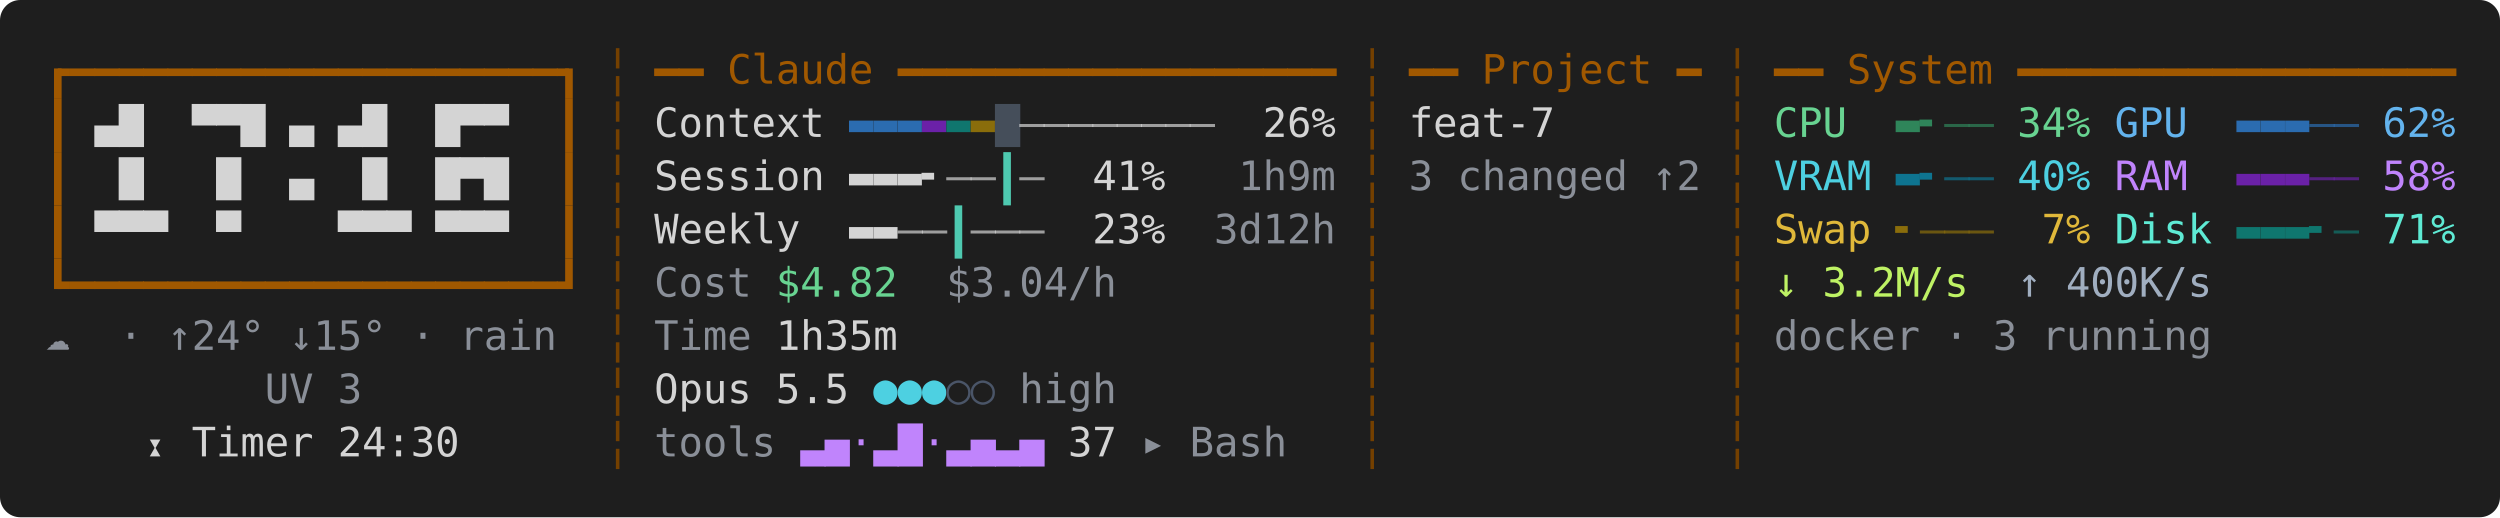
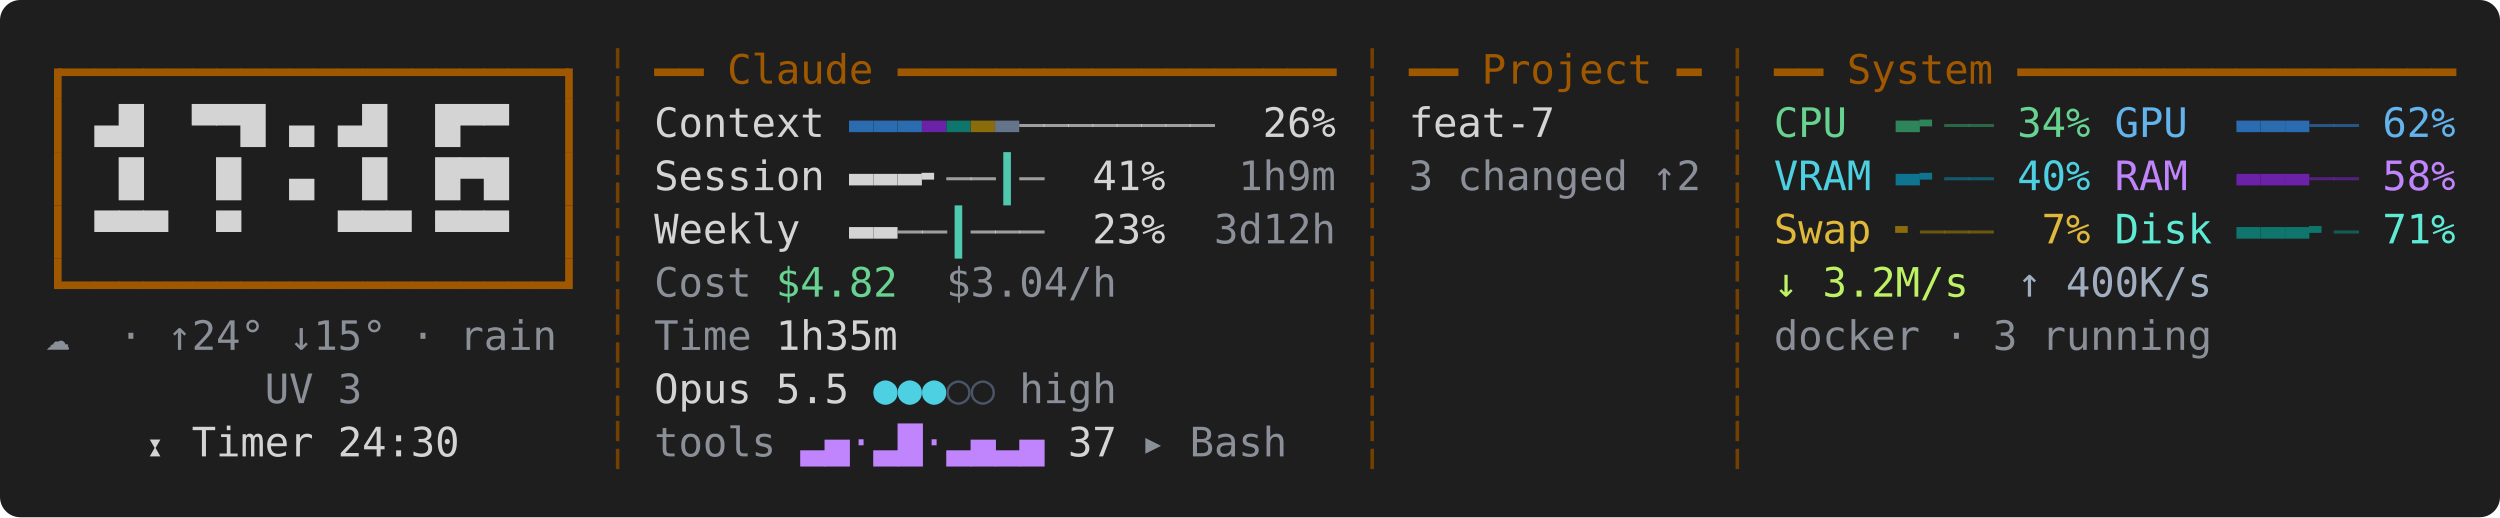
<svg xmlns="http://www.w3.org/2000/svg" width="986" height="204" viewBox="0 0 986 204" font-family="DejaVu Sans Mono, Menlo, Consolas, monospace" font-size="16">
  <rect width="986" height="204" rx="8" fill="#1e1e1e" />
  <line x1="22.8" y1="28.5" x2="27.6" y2="28.5" stroke="#a05800" stroke-width="3" />
  <line x1="22.8" y1="27.0" x2="22.8" y2="39.0" stroke="#a05800" stroke-width="3" />
  <line x1="27.6" y1="28.5" x2="37.6" y2="28.5" stroke="#a05800" stroke-width="3" />
  <line x1="37.2" y1="28.5" x2="47.2" y2="28.5" stroke="#a05800" stroke-width="3" />
  <line x1="46.8" y1="28.5" x2="56.8" y2="28.5" stroke="#a05800" stroke-width="3" />
  <line x1="56.4" y1="28.5" x2="66.4" y2="28.5" stroke="#a05800" stroke-width="3" />
  <line x1="66.0" y1="28.5" x2="76.0" y2="28.5" stroke="#a05800" stroke-width="3" />
  <line x1="75.6" y1="28.5" x2="85.6" y2="28.5" stroke="#a05800" stroke-width="3" />
  <line x1="85.2" y1="28.5" x2="95.2" y2="28.5" stroke="#a05800" stroke-width="3" />
  <line x1="94.8" y1="28.5" x2="104.8" y2="28.5" stroke="#a05800" stroke-width="3" />
  <line x1="104.4" y1="28.5" x2="114.4" y2="28.5" stroke="#a05800" stroke-width="3" />
  <line x1="114.0" y1="28.5" x2="124.0" y2="28.5" stroke="#a05800" stroke-width="3" />
  <line x1="123.6" y1="28.5" x2="133.6" y2="28.5" stroke="#a05800" stroke-width="3" />
  <line x1="133.2" y1="28.5" x2="143.2" y2="28.5" stroke="#a05800" stroke-width="3" />
  <line x1="142.8" y1="28.5" x2="152.8" y2="28.5" stroke="#a05800" stroke-width="3" />
  <line x1="152.4" y1="28.5" x2="162.4" y2="28.5" stroke="#a05800" stroke-width="3" />
  <line x1="162.0" y1="28.5" x2="172.0" y2="28.5" stroke="#a05800" stroke-width="3" />
  <line x1="171.6" y1="28.5" x2="181.6" y2="28.5" stroke="#a05800" stroke-width="3" />
  <line x1="181.2" y1="28.5" x2="191.2" y2="28.5" stroke="#a05800" stroke-width="3" />
  <line x1="190.8" y1="28.5" x2="200.8" y2="28.5" stroke="#a05800" stroke-width="3" />
  <line x1="200.4" y1="28.5" x2="210.4" y2="28.5" stroke="#a05800" stroke-width="3" />
  <line x1="210.0" y1="28.5" x2="220.0" y2="28.5" stroke="#a05800" stroke-width="3" />
  <line x1="224.4" y1="28.5" x2="219.6" y2="28.5" stroke="#a05800" stroke-width="3" />
  <line x1="224.4" y1="27.0" x2="224.4" y2="39.0" stroke="#a05800" stroke-width="3" />
  <line x1="243.6" y1="19" x2="243.6" y2="27.0" stroke="#744000" stroke-width="1.4" />
  <line x1="243.6" y1="30.0" x2="243.6" y2="38" stroke="#744000" stroke-width="1.4" />
  <line x1="258.0" y1="28.5" x2="268.0" y2="28.5" stroke="#a05800" stroke-width="3" />
  <line x1="267.6" y1="28.5" x2="277.6" y2="28.5" stroke="#a05800" stroke-width="3" />
  <text x="286.8" y="33" fill="#a05800">C</text>
  <text x="296.4" y="33" fill="#a05800">l</text>
  <text x="306.0" y="33" fill="#a05800">a</text>
  <text x="315.6" y="33" fill="#a05800">u</text>
  <text x="325.2" y="33" fill="#a05800">d</text>
  <text x="334.8" y="33" fill="#a05800">e</text>
  <line x1="354.0" y1="28.5" x2="364.0" y2="28.5" stroke="#a05800" stroke-width="3" />
  <line x1="363.6" y1="28.5" x2="373.6" y2="28.5" stroke="#a05800" stroke-width="3" />
  <line x1="373.2" y1="28.5" x2="383.2" y2="28.5" stroke="#a05800" stroke-width="3" />
  <line x1="382.8" y1="28.5" x2="392.8" y2="28.5" stroke="#a05800" stroke-width="3" />
  <line x1="392.4" y1="28.5" x2="402.4" y2="28.5" stroke="#a05800" stroke-width="3" />
  <line x1="402.0" y1="28.5" x2="412.0" y2="28.5" stroke="#a05800" stroke-width="3" />
  <line x1="411.6" y1="28.5" x2="421.6" y2="28.5" stroke="#a05800" stroke-width="3" />
  <line x1="421.2" y1="28.5" x2="431.2" y2="28.5" stroke="#a05800" stroke-width="3" />
  <line x1="430.8" y1="28.5" x2="440.8" y2="28.5" stroke="#a05800" stroke-width="3" />
  <line x1="440.4" y1="28.5" x2="450.4" y2="28.5" stroke="#a05800" stroke-width="3" />
  <line x1="450.0" y1="28.5" x2="460.0" y2="28.5" stroke="#a05800" stroke-width="3" />
  <line x1="459.6" y1="28.5" x2="469.6" y2="28.5" stroke="#a05800" stroke-width="3" />
  <line x1="469.2" y1="28.5" x2="479.2" y2="28.5" stroke="#a05800" stroke-width="3" />
  <line x1="478.8" y1="28.5" x2="488.8" y2="28.5" stroke="#a05800" stroke-width="3" />
  <line x1="488.4" y1="28.5" x2="498.4" y2="28.5" stroke="#a05800" stroke-width="3" />
  <line x1="498.0" y1="28.5" x2="508.0" y2="28.5" stroke="#a05800" stroke-width="3" />
  <line x1="507.6" y1="28.5" x2="517.6" y2="28.5" stroke="#a05800" stroke-width="3" />
  <line x1="517.2" y1="28.5" x2="527.2" y2="28.5" stroke="#a05800" stroke-width="3" />
  <line x1="541.2" y1="19" x2="541.2" y2="27.0" stroke="#744000" stroke-width="1.4" />
  <line x1="541.2" y1="30.0" x2="541.2" y2="38" stroke="#744000" stroke-width="1.4" />
  <line x1="555.6" y1="28.5" x2="565.6" y2="28.5" stroke="#a05800" stroke-width="3" />
  <line x1="565.2" y1="28.5" x2="575.2" y2="28.5" stroke="#a05800" stroke-width="3" />
  <text x="584.4" y="33" fill="#a05800">P</text>
  <text x="594.0" y="33" fill="#a05800">r</text>
  <text x="603.6" y="33" fill="#a05800">o</text>
  <text x="613.2" y="33" fill="#a05800">j</text>
  <text x="622.8" y="33" fill="#a05800">e</text>
  <text x="632.4" y="33" fill="#a05800">c</text>
  <text x="642.0" y="33" fill="#a05800">t</text>
  <line x1="661.2" y1="28.5" x2="671.2" y2="28.5" stroke="#a05800" stroke-width="3" />
  <line x1="685.2" y1="19" x2="685.2" y2="27.0" stroke="#744000" stroke-width="1.4" />
  <line x1="685.2" y1="30.0" x2="685.2" y2="38" stroke="#744000" stroke-width="1.4" />
  <line x1="699.6" y1="28.5" x2="709.6" y2="28.5" stroke="#a05800" stroke-width="3" />
  <line x1="709.2" y1="28.5" x2="719.2" y2="28.5" stroke="#a05800" stroke-width="3" />
  <text x="728.4" y="33" fill="#a05800">S</text>
  <text x="738.0" y="33" fill="#a05800">y</text>
  <text x="747.6" y="33" fill="#a05800">s</text>
  <text x="757.2" y="33" fill="#a05800">t</text>
  <text x="766.8" y="33" fill="#a05800">e</text>
  <text x="776.4" y="33" fill="#a05800">m</text>
  <line x1="795.6" y1="28.5" x2="805.6" y2="28.5" stroke="#a05800" stroke-width="3" />
  <line x1="805.2" y1="28.5" x2="815.2" y2="28.5" stroke="#a05800" stroke-width="3" />
  <line x1="814.8" y1="28.5" x2="824.8" y2="28.5" stroke="#a05800" stroke-width="3" />
  <line x1="824.4" y1="28.5" x2="834.4" y2="28.5" stroke="#a05800" stroke-width="3" />
  <line x1="834.0" y1="28.5" x2="844.0" y2="28.5" stroke="#a05800" stroke-width="3" />
  <line x1="843.6" y1="28.5" x2="853.6" y2="28.5" stroke="#a05800" stroke-width="3" />
  <line x1="853.2" y1="28.5" x2="863.2" y2="28.5" stroke="#a05800" stroke-width="3" />
  <line x1="862.8" y1="28.5" x2="872.8" y2="28.5" stroke="#a05800" stroke-width="3" />
  <line x1="872.4" y1="28.5" x2="882.4" y2="28.5" stroke="#a05800" stroke-width="3" />
  <line x1="882.0" y1="28.5" x2="892.0" y2="28.5" stroke="#a05800" stroke-width="3" />
  <line x1="891.6" y1="28.5" x2="901.6" y2="28.5" stroke="#a05800" stroke-width="3" />
  <line x1="901.2" y1="28.5" x2="911.2" y2="28.5" stroke="#a05800" stroke-width="3" />
  <line x1="910.8" y1="28.5" x2="920.8" y2="28.5" stroke="#a05800" stroke-width="3" />
  <line x1="920.4" y1="28.5" x2="930.4" y2="28.5" stroke="#a05800" stroke-width="3" />
  <line x1="930.0" y1="28.5" x2="940.0" y2="28.5" stroke="#a05800" stroke-width="3" />
  <line x1="939.6" y1="28.5" x2="949.6" y2="28.5" stroke="#a05800" stroke-width="3" />
  <line x1="949.2" y1="28.5" x2="959.2" y2="28.5" stroke="#a05800" stroke-width="3" />
  <line x1="958.8" y1="28.5" x2="968.8" y2="28.5" stroke="#a05800" stroke-width="3" />
  <line x1="22.8" y1="39" x2="22.8" y2="60" stroke="#a05800" stroke-width="3" />
  <rect x="37.2" y="49.5" width="10.0" height="8.5" fill="#d4d4d4" />
  <rect x="46.8" y="41" width="10.0" height="17" fill="#d4d4d4" />
  <rect x="75.6" y="41" width="10.0" height="8.5" fill="#d4d4d4" />
  <rect x="85.2" y="41" width="10.0" height="8.5" fill="#d4d4d4" />
  <rect x="94.8" y="41" width="10.0" height="17" fill="#d4d4d4" />
  <rect x="114.0" y="49.5" width="10.0" height="8.5" fill="#d4d4d4" />
  <rect x="133.2" y="49.5" width="10.0" height="8.5" fill="#d4d4d4" />
  <rect x="142.8" y="41" width="10.0" height="17" fill="#d4d4d4" />
  <rect x="171.6" y="41" width="10.0" height="17" fill="#d4d4d4" />
  <rect x="181.2" y="41" width="10.0" height="8.5" fill="#d4d4d4" />
  <rect x="190.8" y="41" width="10.0" height="8.5" fill="#d4d4d4" />
  <line x1="224.4" y1="39" x2="224.4" y2="60" stroke="#a05800" stroke-width="3" />
  <line x1="243.6" y1="40" x2="243.6" y2="48.0" stroke="#744000" stroke-width="1.4" />
  <line x1="243.6" y1="51.0" x2="243.6" y2="59" stroke="#744000" stroke-width="1.4" />
  <text x="258.0" y="54" fill="#d4d4d4">C</text>
  <text x="267.6" y="54" fill="#d4d4d4">o</text>
  <text x="277.2" y="54" fill="#d4d4d4">n</text>
  <text x="286.8" y="54" fill="#d4d4d4">t</text>
  <text x="296.4" y="54" fill="#d4d4d4">e</text>
  <text x="306.0" y="54" fill="#d4d4d4">x</text>
  <text x="315.6" y="54" fill="#d4d4d4">t</text>
  <text x="334.8" y="54" fill="#2b6cb0">▬</text>
  <text x="344.4" y="54" fill="#2b6cb0">▬</text>
  <text x="354.0" y="54" fill="#2b6cb0">▬</text>
  <text x="363.6" y="54" fill="#6b21a8">▬</text>
  <text x="373.2" y="54" fill="#0f766e">▬</text>
  <text x="382.8" y="54" fill="#8a6d0b">▬</text>
-   <rect x="392.4" y="41" width="10.0" height="17" fill="#64748b" opacity="0.55" />
+   <text x="392.4" y="54" fill="#64748b">▬</text>
  <line x1="402.0" y1="49.5" x2="412.0" y2="49.5" stroke="#d4d4d4" stroke-width="1.2" opacity="0.7" />
  <line x1="411.6" y1="49.5" x2="421.6" y2="49.5" stroke="#d4d4d4" stroke-width="1.2" opacity="0.7" />
  <line x1="421.2" y1="49.5" x2="431.2" y2="49.5" stroke="#d4d4d4" stroke-width="1.2" opacity="0.7" />
  <line x1="430.8" y1="49.5" x2="440.8" y2="49.5" stroke="#d4d4d4" stroke-width="1.2" opacity="0.7" />
  <line x1="440.4" y1="49.5" x2="450.4" y2="49.5" stroke="#d4d4d4" stroke-width="1.2" opacity="0.7" />
  <line x1="450.0" y1="49.5" x2="460.0" y2="49.5" stroke="#d4d4d4" stroke-width="1.2" opacity="0.7" />
  <line x1="459.6" y1="49.5" x2="469.6" y2="49.5" stroke="#d4d4d4" stroke-width="1.2" opacity="0.7" />
  <line x1="469.2" y1="49.5" x2="479.2" y2="49.5" stroke="#d4d4d4" stroke-width="1.2" opacity="0.7" />
  <text x="498.0" y="54" fill="#d4d4d4">2</text>
  <text x="507.6" y="54" fill="#d4d4d4">6</text>
  <text x="517.2" y="54" fill="#d4d4d4">%</text>
  <line x1="541.2" y1="40" x2="541.2" y2="48.0" stroke="#744000" stroke-width="1.4" />
  <line x1="541.2" y1="51.0" x2="541.2" y2="59" stroke="#744000" stroke-width="1.4" />
  <text x="555.6" y="54" fill="#d4d4d4">f</text>
  <text x="565.2" y="54" fill="#d4d4d4">e</text>
  <text x="574.8" y="54" fill="#d4d4d4">a</text>
  <text x="584.4" y="54" fill="#d4d4d4">t</text>
  <text x="594.0" y="54" fill="#d4d4d4">-</text>
  <text x="603.6" y="54" fill="#d4d4d4">7</text>
  <line x1="685.2" y1="40" x2="685.2" y2="48.0" stroke="#744000" stroke-width="1.4" />
  <line x1="685.2" y1="51.0" x2="685.2" y2="59" stroke="#744000" stroke-width="1.4" />
  <text x="699.6" y="54" fill="#68d391">C</text>
  <text x="709.2" y="54" fill="#68d391">P</text>
  <text x="718.8" y="54" fill="#68d391">U</text>
  <text x="747.6" y="54" fill="#2f855a">▬</text>
  <text x="757.2" y="54" fill="#2f855a">╸</text>
  <line x1="766.8" y1="49.5" x2="776.8" y2="49.5" stroke="#2f855a" stroke-width="1.2" opacity="0.7" />
  <line x1="776.4" y1="49.5" x2="786.4" y2="49.5" stroke="#2f855a" stroke-width="1.2" opacity="0.7" />
  <text x="795.6" y="54" fill="#68d391">3</text>
  <text x="805.2" y="54" fill="#68d391">4</text>
  <text x="814.8" y="54" fill="#68d391">%</text>
  <text x="834.0" y="54" fill="#63b3ed">G</text>
  <text x="843.6" y="54" fill="#63b3ed">P</text>
  <text x="853.2" y="54" fill="#63b3ed">U</text>
  <text x="882.0" y="54" fill="#2b6cb0">▬</text>
  <text x="891.6" y="54" fill="#2b6cb0">▬</text>
  <text x="901.2" y="54" fill="#2b6cb0">▬</text>
  <line x1="910.8" y1="49.5" x2="920.8" y2="49.5" stroke="#2b6cb0" stroke-width="1.2" opacity="0.7" />
  <line x1="920.4" y1="49.5" x2="930.4" y2="49.5" stroke="#2b6cb0" stroke-width="1.2" opacity="0.7" />
  <text x="939.6" y="54" fill="#63b3ed">6</text>
  <text x="949.2" y="54" fill="#63b3ed">2</text>
  <text x="958.8" y="54" fill="#63b3ed">%</text>
  <line x1="22.8" y1="60" x2="22.8" y2="81" stroke="#a05800" stroke-width="3" />
  <rect x="46.8" y="62" width="10.0" height="17" fill="#d4d4d4" />
  <rect x="85.2" y="62" width="10.0" height="17" fill="#d4d4d4" />
  <rect x="114.0" y="70.5" width="10.0" height="8.5" fill="#d4d4d4" />
  <rect x="142.8" y="62" width="10.0" height="17" fill="#d4d4d4" />
  <rect x="171.6" y="62" width="10.0" height="17" fill="#d4d4d4" />
  <rect x="181.2" y="62" width="10.0" height="8.5" fill="#d4d4d4" />
  <rect x="190.8" y="62" width="10.0" height="17" fill="#d4d4d4" />
  <line x1="224.4" y1="60" x2="224.4" y2="81" stroke="#a05800" stroke-width="3" />
  <line x1="243.6" y1="61" x2="243.6" y2="69.0" stroke="#744000" stroke-width="1.4" />
  <line x1="243.6" y1="72.0" x2="243.6" y2="80" stroke="#744000" stroke-width="1.4" />
  <text x="258.0" y="75" fill="#d4d4d4">S</text>
  <text x="267.6" y="75" fill="#d4d4d4">e</text>
  <text x="277.2" y="75" fill="#d4d4d4">s</text>
  <text x="286.8" y="75" fill="#d4d4d4">s</text>
  <text x="296.4" y="75" fill="#d4d4d4">i</text>
  <text x="306.0" y="75" fill="#d4d4d4">o</text>
  <text x="315.6" y="75" fill="#d4d4d4">n</text>
  <text x="334.8" y="75" fill="#d4d4d4">▬</text>
  <text x="344.4" y="75" fill="#d4d4d4">▬</text>
  <text x="354.0" y="75" fill="#d4d4d4">▬</text>
  <text x="363.6" y="75" fill="#d4d4d4">╸</text>
  <line x1="373.2" y1="70.5" x2="383.2" y2="70.5" stroke="#d4d4d4" stroke-width="1.2" opacity="0.7" />
  <line x1="382.8" y1="70.5" x2="392.8" y2="70.5" stroke="#d4d4d4" stroke-width="1.2" opacity="0.7" />
  <line x1="397.2" y1="60" x2="397.2" y2="81" stroke="#4ec9b0" stroke-width="3" />
  <line x1="402.0" y1="70.5" x2="412.0" y2="70.5" stroke="#d4d4d4" stroke-width="1.2" opacity="0.7" />
  <text x="430.8" y="75" fill="#d4d4d4">4</text>
  <text x="440.4" y="75" fill="#d4d4d4">1</text>
  <text x="450.0" y="75" fill="#d4d4d4">%</text>
  <text x="488.4" y="75" fill="#8a8f98">1</text>
  <text x="498.0" y="75" fill="#8a8f98">h</text>
  <text x="507.6" y="75" fill="#8a8f98">9</text>
  <text x="517.2" y="75" fill="#8a8f98">m</text>
  <line x1="541.2" y1="61" x2="541.2" y2="69.0" stroke="#744000" stroke-width="1.4" />
  <line x1="541.2" y1="72.0" x2="541.2" y2="80" stroke="#744000" stroke-width="1.4" />
  <text x="555.6" y="75" fill="#8a8f98">3</text>
  <text x="574.8" y="75" fill="#8a8f98">c</text>
  <text x="584.4" y="75" fill="#8a8f98">h</text>
  <text x="594.0" y="75" fill="#8a8f98">a</text>
  <text x="603.6" y="75" fill="#8a8f98">n</text>
  <text x="613.2" y="75" fill="#8a8f98">g</text>
  <text x="622.8" y="75" fill="#8a8f98">e</text>
  <text x="632.4" y="75" fill="#8a8f98">d</text>
  <text x="651.6" y="75" fill="#8a8f98">↑</text>
  <text x="661.2" y="75" fill="#8a8f98">2</text>
  <line x1="685.2" y1="61" x2="685.2" y2="69.0" stroke="#744000" stroke-width="1.4" />
  <line x1="685.2" y1="72.0" x2="685.2" y2="80" stroke="#744000" stroke-width="1.4" />
  <text x="699.6" y="75" fill="#4dd0e1">V</text>
  <text x="709.2" y="75" fill="#4dd0e1">R</text>
  <text x="718.8" y="75" fill="#4dd0e1">A</text>
  <text x="728.4" y="75" fill="#4dd0e1">M</text>
  <text x="747.6" y="75" fill="#0e7490">▬</text>
  <text x="757.2" y="75" fill="#0e7490">╸</text>
  <line x1="766.8" y1="70.5" x2="776.8" y2="70.5" stroke="#0e7490" stroke-width="1.2" opacity="0.7" />
  <line x1="776.4" y1="70.5" x2="786.4" y2="70.5" stroke="#0e7490" stroke-width="1.2" opacity="0.7" />
  <text x="795.6" y="75" fill="#4dd0e1">4</text>
  <text x="805.2" y="75" fill="#4dd0e1">0</text>
  <text x="814.8" y="75" fill="#4dd0e1">%</text>
  <text x="834.0" y="75" fill="#c084fc">R</text>
  <text x="843.6" y="75" fill="#c084fc">A</text>
  <text x="853.2" y="75" fill="#c084fc">M</text>
  <text x="882.0" y="75" fill="#6b21a8">▬</text>
  <text x="891.6" y="75" fill="#6b21a8">▬</text>
  <text x="901.2" y="75" fill="#6b21a8">▬</text>
  <line x1="910.8" y1="70.5" x2="920.8" y2="70.5" stroke="#6b21a8" stroke-width="1.2" opacity="0.7" />
  <line x1="920.4" y1="70.5" x2="930.4" y2="70.5" stroke="#6b21a8" stroke-width="1.2" opacity="0.7" />
  <text x="939.6" y="75" fill="#c084fc">5</text>
  <text x="949.2" y="75" fill="#c084fc">8</text>
  <text x="958.8" y="75" fill="#c084fc">%</text>
  <line x1="22.8" y1="81" x2="22.8" y2="102" stroke="#a05800" stroke-width="3" />
  <rect x="37.2" y="83" width="10.0" height="8.5" fill="#d4d4d4" />
  <rect x="46.8" y="83" width="10.0" height="8.5" fill="#d4d4d4" />
  <rect x="56.4" y="83" width="10.0" height="8.5" fill="#d4d4d4" />
  <rect x="85.2" y="83" width="10.0" height="8.5" fill="#d4d4d4" />
  <rect x="133.2" y="83" width="10.0" height="8.5" fill="#d4d4d4" />
  <rect x="142.8" y="83" width="10.0" height="8.5" fill="#d4d4d4" />
  <rect x="152.4" y="83" width="10.0" height="8.5" fill="#d4d4d4" />
  <rect x="171.6" y="83" width="10.0" height="8.5" fill="#d4d4d4" />
  <rect x="181.2" y="83" width="10.0" height="8.5" fill="#d4d4d4" />
  <rect x="190.8" y="83" width="10.0" height="8.5" fill="#d4d4d4" />
  <line x1="224.4" y1="81" x2="224.4" y2="102" stroke="#a05800" stroke-width="3" />
  <line x1="243.6" y1="82" x2="243.6" y2="90.0" stroke="#744000" stroke-width="1.4" />
  <line x1="243.6" y1="93.0" x2="243.6" y2="101" stroke="#744000" stroke-width="1.4" />
  <text x="258.0" y="96" fill="#d4d4d4">W</text>
  <text x="267.6" y="96" fill="#d4d4d4">e</text>
  <text x="277.2" y="96" fill="#d4d4d4">e</text>
  <text x="286.8" y="96" fill="#d4d4d4">k</text>
  <text x="296.4" y="96" fill="#d4d4d4">l</text>
  <text x="306.0" y="96" fill="#d4d4d4">y</text>
  <text x="334.8" y="96" fill="#d4d4d4">▬</text>
  <text x="344.4" y="96" fill="#d4d4d4">▬</text>
  <line x1="354.0" y1="91.5" x2="364.0" y2="91.5" stroke="#d4d4d4" stroke-width="1.2" opacity="0.7" />
  <line x1="363.6" y1="91.5" x2="373.6" y2="91.5" stroke="#d4d4d4" stroke-width="1.2" opacity="0.7" />
  <line x1="378.0" y1="81" x2="378.0" y2="102" stroke="#4ec9b0" stroke-width="3" />
  <line x1="382.8" y1="91.5" x2="392.8" y2="91.5" stroke="#d4d4d4" stroke-width="1.2" opacity="0.7" />
  <line x1="392.4" y1="91.5" x2="402.4" y2="91.5" stroke="#d4d4d4" stroke-width="1.2" opacity="0.7" />
  <line x1="402.0" y1="91.5" x2="412.0" y2="91.5" stroke="#d4d4d4" stroke-width="1.2" opacity="0.7" />
  <text x="430.8" y="96" fill="#d4d4d4">2</text>
  <text x="440.4" y="96" fill="#d4d4d4">3</text>
  <text x="450.0" y="96" fill="#d4d4d4">%</text>
  <text x="478.8" y="96" fill="#8a8f98">3</text>
  <text x="488.4" y="96" fill="#8a8f98">d</text>
  <text x="498.0" y="96" fill="#8a8f98">1</text>
  <text x="507.6" y="96" fill="#8a8f98">2</text>
  <text x="517.2" y="96" fill="#8a8f98">h</text>
  <line x1="541.2" y1="82" x2="541.2" y2="90.0" stroke="#744000" stroke-width="1.4" />
  <line x1="541.2" y1="93.0" x2="541.2" y2="101" stroke="#744000" stroke-width="1.4" />
  <line x1="685.2" y1="82" x2="685.2" y2="90.0" stroke="#744000" stroke-width="1.4" />
  <line x1="685.2" y1="93.0" x2="685.2" y2="101" stroke="#744000" stroke-width="1.4" />
  <text x="699.6" y="96" fill="#e0b83a">S</text>
  <text x="709.2" y="96" fill="#e0b83a">w</text>
  <text x="718.8" y="96" fill="#e0b83a">a</text>
  <text x="728.4" y="96" fill="#e0b83a">p</text>
  <text x="747.6" y="96" fill="#8a6d0b">╸</text>
  <line x1="757.2" y1="91.5" x2="767.2" y2="91.5" stroke="#8a6d0b" stroke-width="1.2" opacity="0.7" />
  <line x1="766.8" y1="91.5" x2="776.8" y2="91.5" stroke="#8a6d0b" stroke-width="1.2" opacity="0.7" />
  <line x1="776.4" y1="91.5" x2="786.4" y2="91.5" stroke="#8a6d0b" stroke-width="1.2" opacity="0.7" />
  <text x="805.2" y="96" fill="#e0b83a">7</text>
  <text x="814.8" y="96" fill="#e0b83a">%</text>
  <text x="834.0" y="96" fill="#5eead4">D</text>
  <text x="843.6" y="96" fill="#5eead4">i</text>
  <text x="853.2" y="96" fill="#5eead4">s</text>
  <text x="862.8" y="96" fill="#5eead4">k</text>
  <text x="882.0" y="96" fill="#0f766e">▬</text>
  <text x="891.6" y="96" fill="#0f766e">▬</text>
  <text x="901.2" y="96" fill="#0f766e">▬</text>
  <text x="910.8" y="96" fill="#0f766e">╸</text>
  <line x1="920.4" y1="91.5" x2="930.4" y2="91.5" stroke="#0f766e" stroke-width="1.2" opacity="0.7" />
  <text x="939.6" y="96" fill="#5eead4">7</text>
  <text x="949.2" y="96" fill="#5eead4">1</text>
  <text x="958.8" y="96" fill="#5eead4">%</text>
  <line x1="22.8" y1="112.5" x2="27.6" y2="112.5" stroke="#a05800" stroke-width="3" />
  <line x1="22.8" y1="114.0" x2="22.8" y2="102.0" stroke="#a05800" stroke-width="3" />
  <line x1="27.6" y1="112.5" x2="37.6" y2="112.5" stroke="#a05800" stroke-width="3" />
  <line x1="37.2" y1="112.5" x2="47.2" y2="112.5" stroke="#a05800" stroke-width="3" />
  <line x1="46.8" y1="112.5" x2="56.8" y2="112.5" stroke="#a05800" stroke-width="3" />
  <line x1="56.4" y1="112.5" x2="66.4" y2="112.5" stroke="#a05800" stroke-width="3" />
  <line x1="66.0" y1="112.5" x2="76.0" y2="112.5" stroke="#a05800" stroke-width="3" />
  <line x1="75.6" y1="112.5" x2="85.6" y2="112.5" stroke="#a05800" stroke-width="3" />
  <line x1="85.2" y1="112.5" x2="95.2" y2="112.5" stroke="#a05800" stroke-width="3" />
  <line x1="94.8" y1="112.5" x2="104.8" y2="112.5" stroke="#a05800" stroke-width="3" />
  <line x1="104.4" y1="112.5" x2="114.4" y2="112.5" stroke="#a05800" stroke-width="3" />
  <line x1="114.0" y1="112.5" x2="124.0" y2="112.5" stroke="#a05800" stroke-width="3" />
  <line x1="123.6" y1="112.5" x2="133.6" y2="112.5" stroke="#a05800" stroke-width="3" />
  <line x1="133.2" y1="112.5" x2="143.2" y2="112.5" stroke="#a05800" stroke-width="3" />
  <line x1="142.8" y1="112.5" x2="152.8" y2="112.5" stroke="#a05800" stroke-width="3" />
  <line x1="152.4" y1="112.5" x2="162.4" y2="112.5" stroke="#a05800" stroke-width="3" />
  <line x1="162.0" y1="112.5" x2="172.0" y2="112.5" stroke="#a05800" stroke-width="3" />
  <line x1="171.6" y1="112.5" x2="181.6" y2="112.5" stroke="#a05800" stroke-width="3" />
  <line x1="181.2" y1="112.5" x2="191.2" y2="112.5" stroke="#a05800" stroke-width="3" />
  <line x1="190.8" y1="112.5" x2="200.8" y2="112.5" stroke="#a05800" stroke-width="3" />
  <line x1="200.4" y1="112.5" x2="210.4" y2="112.5" stroke="#a05800" stroke-width="3" />
  <line x1="210.0" y1="112.5" x2="220.0" y2="112.5" stroke="#a05800" stroke-width="3" />
  <line x1="224.4" y1="112.5" x2="219.6" y2="112.5" stroke="#a05800" stroke-width="3" />
  <line x1="224.4" y1="114.0" x2="224.4" y2="102.0" stroke="#a05800" stroke-width="3" />
  <line x1="243.6" y1="103" x2="243.6" y2="111.0" stroke="#744000" stroke-width="1.4" />
  <line x1="243.6" y1="114.0" x2="243.6" y2="122" stroke="#744000" stroke-width="1.4" />
  <text x="258.0" y="117" fill="#8a8f98">C</text>
  <text x="267.6" y="117" fill="#8a8f98">o</text>
  <text x="277.2" y="117" fill="#8a8f98">s</text>
  <text x="286.8" y="117" fill="#8a8f98">t</text>
  <text x="306.0" y="117" fill="#68d391">$</text>
  <text x="315.6" y="117" fill="#68d391">4</text>
  <text x="325.2" y="117" fill="#68d391">.</text>
  <text x="334.8" y="117" fill="#68d391">8</text>
  <text x="344.4" y="117" fill="#68d391">2</text>
  <text x="373.2" y="117" fill="#8a8f98">$</text>
  <text x="382.8" y="117" fill="#8a8f98">3</text>
  <text x="392.4" y="117" fill="#8a8f98">.</text>
  <text x="402.0" y="117" fill="#8a8f98">0</text>
  <text x="411.6" y="117" fill="#8a8f98">4</text>
  <text x="421.2" y="117" fill="#8a8f98">/</text>
  <text x="430.8" y="117" fill="#8a8f98">h</text>
  <line x1="541.2" y1="103" x2="541.2" y2="111.0" stroke="#744000" stroke-width="1.4" />
  <line x1="541.2" y1="114.0" x2="541.2" y2="122" stroke="#744000" stroke-width="1.4" />
  <line x1="685.2" y1="103" x2="685.2" y2="111.0" stroke="#744000" stroke-width="1.4" />
  <line x1="685.2" y1="114.0" x2="685.2" y2="122" stroke="#744000" stroke-width="1.4" />
  <text x="699.6" y="117" fill="#bef264">↓</text>
  <text x="718.8" y="117" fill="#bef264">3</text>
  <text x="728.4" y="117" fill="#bef264">.</text>
  <text x="738.0" y="117" fill="#bef264">2</text>
  <text x="747.6" y="117" fill="#bef264">M</text>
  <text x="757.2" y="117" fill="#bef264">/</text>
  <text x="766.8" y="117" fill="#bef264">s</text>
  <text x="795.6" y="117" fill="#a0aec0">↑</text>
  <text x="814.8" y="117" fill="#a0aec0">4</text>
  <text x="824.4" y="117" fill="#a0aec0">0</text>
  <text x="834.0" y="117" fill="#a0aec0">0</text>
  <text x="843.6" y="117" fill="#a0aec0">K</text>
  <text x="853.2" y="117" fill="#a0aec0">/</text>
  <text x="862.8" y="117" fill="#a0aec0">s</text>
  <text x="18.0" y="138" fill="#8a8f98">☁</text>
  <text x="46.8" y="138" fill="#8a8f98">·</text>
  <text x="66.0" y="138" fill="#8a8f98">↑</text>
  <text x="75.6" y="138" fill="#8a8f98">2</text>
  <text x="85.2" y="138" fill="#8a8f98">4</text>
  <text x="94.8" y="138" fill="#8a8f98">°</text>
  <text x="114.0" y="138" fill="#8a8f98">↓</text>
  <text x="123.6" y="138" fill="#8a8f98">1</text>
  <text x="133.2" y="138" fill="#8a8f98">5</text>
  <text x="142.8" y="138" fill="#8a8f98">°</text>
  <text x="162.0" y="138" fill="#8a8f98">·</text>
  <text x="181.2" y="138" fill="#8a8f98">r</text>
  <text x="190.8" y="138" fill="#8a8f98">a</text>
  <text x="200.4" y="138" fill="#8a8f98">i</text>
  <text x="210.0" y="138" fill="#8a8f98">n</text>
  <line x1="243.6" y1="124" x2="243.6" y2="132.0" stroke="#744000" stroke-width="1.4" />
  <line x1="243.6" y1="135.0" x2="243.6" y2="143" stroke="#744000" stroke-width="1.4" />
  <text x="258.0" y="138" fill="#8a8f98">T</text>
  <text x="267.6" y="138" fill="#8a8f98">i</text>
  <text x="277.2" y="138" fill="#8a8f98">m</text>
  <text x="286.8" y="138" fill="#8a8f98">e</text>
  <text x="306.0" y="138" fill="#d4d4d4">1</text>
  <text x="315.6" y="138" fill="#d4d4d4">h</text>
  <text x="325.2" y="138" fill="#d4d4d4">3</text>
  <text x="334.8" y="138" fill="#d4d4d4">5</text>
  <text x="344.4" y="138" fill="#d4d4d4">m</text>
  <line x1="541.2" y1="124" x2="541.2" y2="132.0" stroke="#744000" stroke-width="1.4" />
  <line x1="541.2" y1="135.0" x2="541.2" y2="143" stroke="#744000" stroke-width="1.4" />
  <line x1="685.2" y1="124" x2="685.2" y2="132.0" stroke="#744000" stroke-width="1.4" />
  <line x1="685.2" y1="135.0" x2="685.2" y2="143" stroke="#744000" stroke-width="1.4" />
  <text x="699.6" y="138" fill="#8a8f98">d</text>
  <text x="709.2" y="138" fill="#8a8f98">o</text>
  <text x="718.8" y="138" fill="#8a8f98">c</text>
  <text x="728.4" y="138" fill="#8a8f98">k</text>
  <text x="738.0" y="138" fill="#8a8f98">e</text>
  <text x="747.6" y="138" fill="#8a8f98">r</text>
  <text x="766.8" y="138" fill="#8a8f98">·</text>
  <text x="786.0" y="138" fill="#8a8f98">3</text>
  <text x="805.2" y="138" fill="#8a8f98">r</text>
  <text x="814.8" y="138" fill="#8a8f98">u</text>
  <text x="824.4" y="138" fill="#8a8f98">n</text>
  <text x="834.0" y="138" fill="#8a8f98">n</text>
  <text x="843.6" y="138" fill="#8a8f98">i</text>
  <text x="853.2" y="138" fill="#8a8f98">n</text>
  <text x="862.8" y="138" fill="#8a8f98">g</text>
  <text x="104.4" y="159" fill="#8a8f98">U</text>
  <text x="114.0" y="159" fill="#8a8f98">V</text>
  <text x="133.2" y="159" fill="#8a8f98">3</text>
  <line x1="243.6" y1="145" x2="243.6" y2="153.0" stroke="#744000" stroke-width="1.4" />
  <line x1="243.6" y1="156.0" x2="243.6" y2="164" stroke="#744000" stroke-width="1.4" />
  <text x="258.0" y="159" fill="#d4d4d4">O</text>
  <text x="267.6" y="159" fill="#d4d4d4">p</text>
  <text x="277.2" y="159" fill="#d4d4d4">u</text>
  <text x="286.8" y="159" fill="#d4d4d4">s</text>
  <text x="306.0" y="159" fill="#d4d4d4">5</text>
  <text x="315.6" y="159" fill="#d4d4d4">.</text>
  <text x="325.2" y="159" fill="#d4d4d4">5</text>
  <text x="344.4" y="159" fill="#4dd0e1">●</text>
  <text x="354.0" y="159" fill="#4dd0e1">●</text>
  <text x="363.6" y="159" fill="#4dd0e1">●</text>
  <text x="373.2" y="159" fill="#4a5568">○</text>
  <text x="382.8" y="159" fill="#4a5568">○</text>
  <text x="402.0" y="159" fill="#8a8f98">h</text>
  <text x="411.6" y="159" fill="#8a8f98">i</text>
  <text x="421.2" y="159" fill="#8a8f98">g</text>
  <text x="430.8" y="159" fill="#8a8f98">h</text>
  <line x1="541.2" y1="145" x2="541.2" y2="153.0" stroke="#744000" stroke-width="1.4" />
  <line x1="541.2" y1="156.0" x2="541.2" y2="164" stroke="#744000" stroke-width="1.4" />
  <line x1="685.2" y1="145" x2="685.2" y2="153.0" stroke="#744000" stroke-width="1.4" />
  <line x1="685.2" y1="156.0" x2="685.2" y2="164" stroke="#744000" stroke-width="1.4" />
  <text x="56.4" y="180" fill="#d4d4d4">⧗</text>
  <text x="75.6" y="180" fill="#d4d4d4">T</text>
  <text x="85.2" y="180" fill="#d4d4d4">i</text>
  <text x="94.8" y="180" fill="#d4d4d4">m</text>
  <text x="104.4" y="180" fill="#d4d4d4">e</text>
  <text x="114.0" y="180" fill="#d4d4d4">r</text>
  <text x="133.2" y="180" fill="#d4d4d4">2</text>
  <text x="142.8" y="180" fill="#d4d4d4">4</text>
  <text x="152.4" y="180" fill="#d4d4d4">:</text>
  <text x="162.0" y="180" fill="#d4d4d4">3</text>
  <text x="171.6" y="180" fill="#d4d4d4">0</text>
  <line x1="243.6" y1="166" x2="243.6" y2="174.0" stroke="#744000" stroke-width="1.4" />
  <line x1="243.6" y1="177.0" x2="243.6" y2="185" stroke="#744000" stroke-width="1.4" />
  <text x="258.0" y="180" fill="#8a8f98">t</text>
  <text x="267.6" y="180" fill="#8a8f98">o</text>
  <text x="277.2" y="180" fill="#8a8f98">o</text>
  <text x="286.8" y="180" fill="#8a8f98">l</text>
  <text x="296.4" y="180" fill="#8a8f98">s</text>
  <rect x="315.6" y="177.6" width="10.0" height="6.4" fill="#c084fc" />
  <rect x="325.2" y="173.4" width="10.0" height="10.6" fill="#c084fc" />
  <text x="334.8" y="180" fill="#c084fc">·</text>
  <rect x="344.4" y="177.6" width="10.0" height="6.4" fill="#c084fc" />
  <rect x="354.0" y="167" width="10.0" height="17" fill="#c084fc" />
  <text x="363.6" y="180" fill="#c084fc">·</text>
  <rect x="373.2" y="177.6" width="10.0" height="6.4" fill="#c084fc" />
  <rect x="382.8" y="173.4" width="10.0" height="10.6" fill="#c084fc" />
  <rect x="392.4" y="177.6" width="10.0" height="6.4" fill="#c084fc" />
  <rect x="402.0" y="173.4" width="10.0" height="10.6" fill="#c084fc" />
  <text x="421.2" y="180" fill="#d4d4d4">3</text>
  <text x="430.8" y="180" fill="#d4d4d4">7</text>
  <text x="450.0" y="180" fill="#8a8f98">▸</text>
  <text x="469.2" y="180" fill="#8a8f98">B</text>
  <text x="478.8" y="180" fill="#8a8f98">a</text>
  <text x="488.4" y="180" fill="#8a8f98">s</text>
  <text x="498.0" y="180" fill="#8a8f98">h</text>
  <line x1="541.2" y1="166" x2="541.2" y2="174.0" stroke="#744000" stroke-width="1.4" />
  <line x1="541.2" y1="177.0" x2="541.2" y2="185" stroke="#744000" stroke-width="1.4" />
  <line x1="685.2" y1="166" x2="685.2" y2="174.0" stroke="#744000" stroke-width="1.4" />
  <line x1="685.2" y1="177.0" x2="685.2" y2="185" stroke="#744000" stroke-width="1.4" />
</svg>
